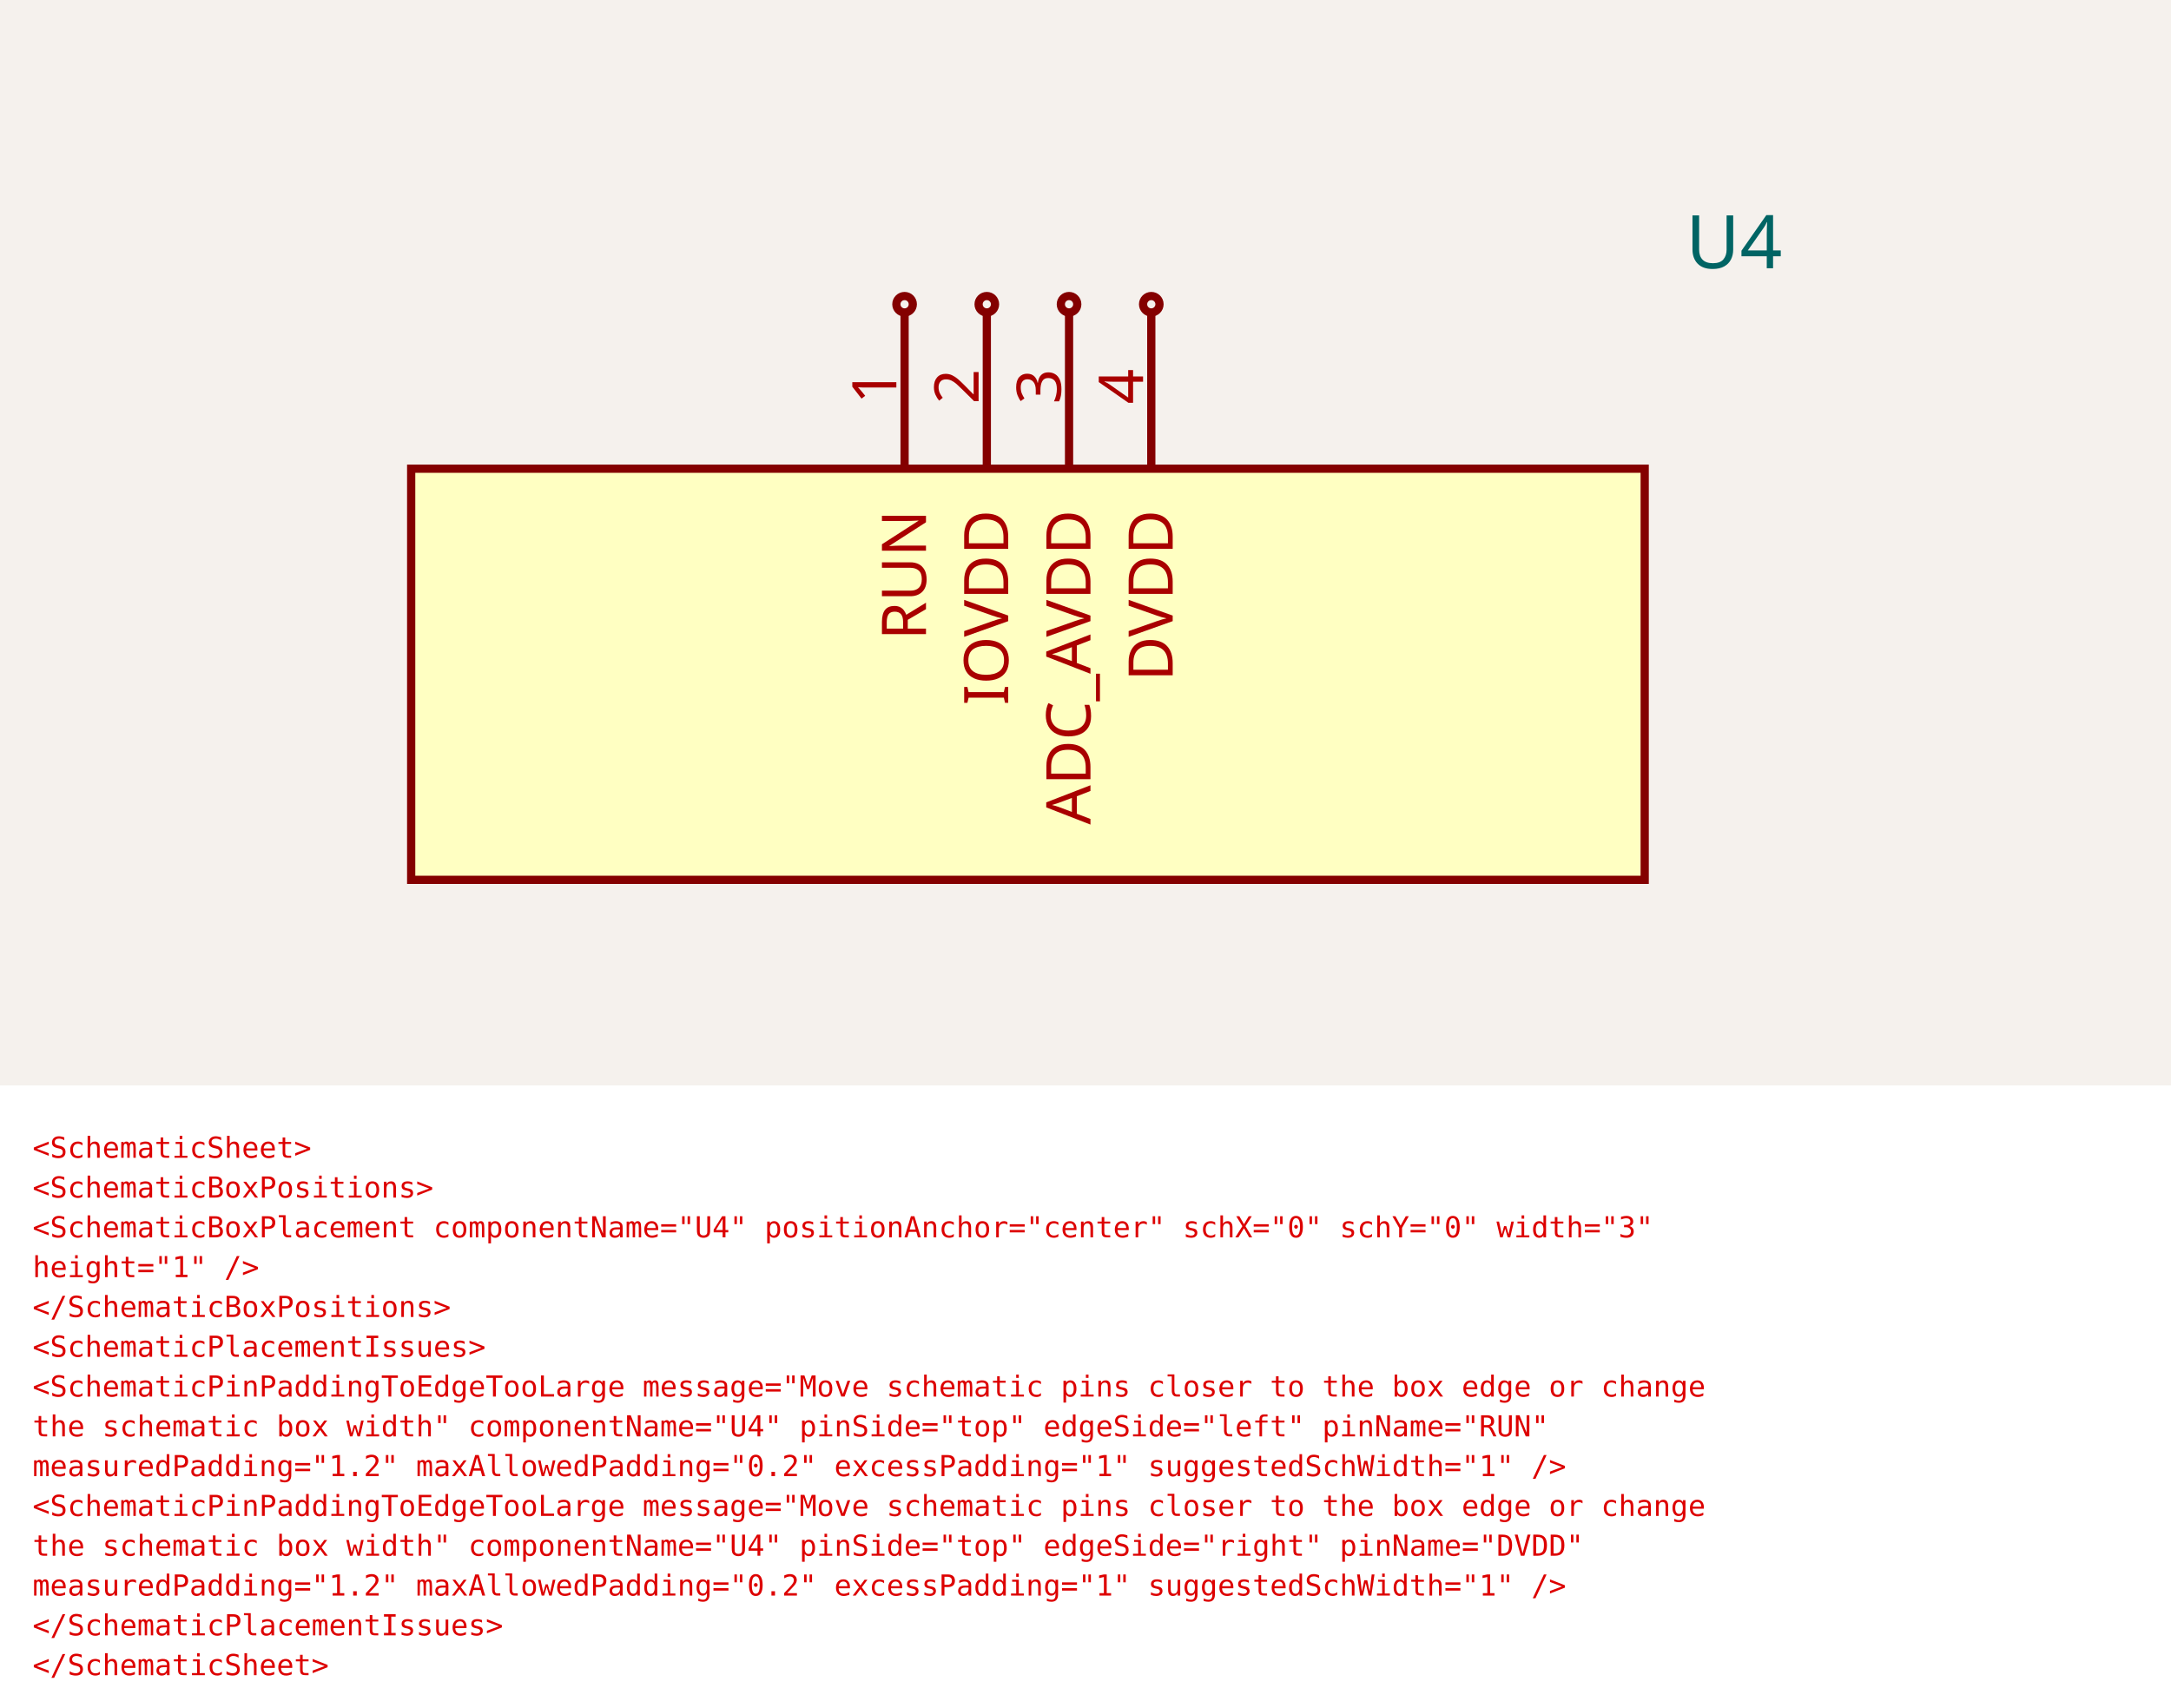
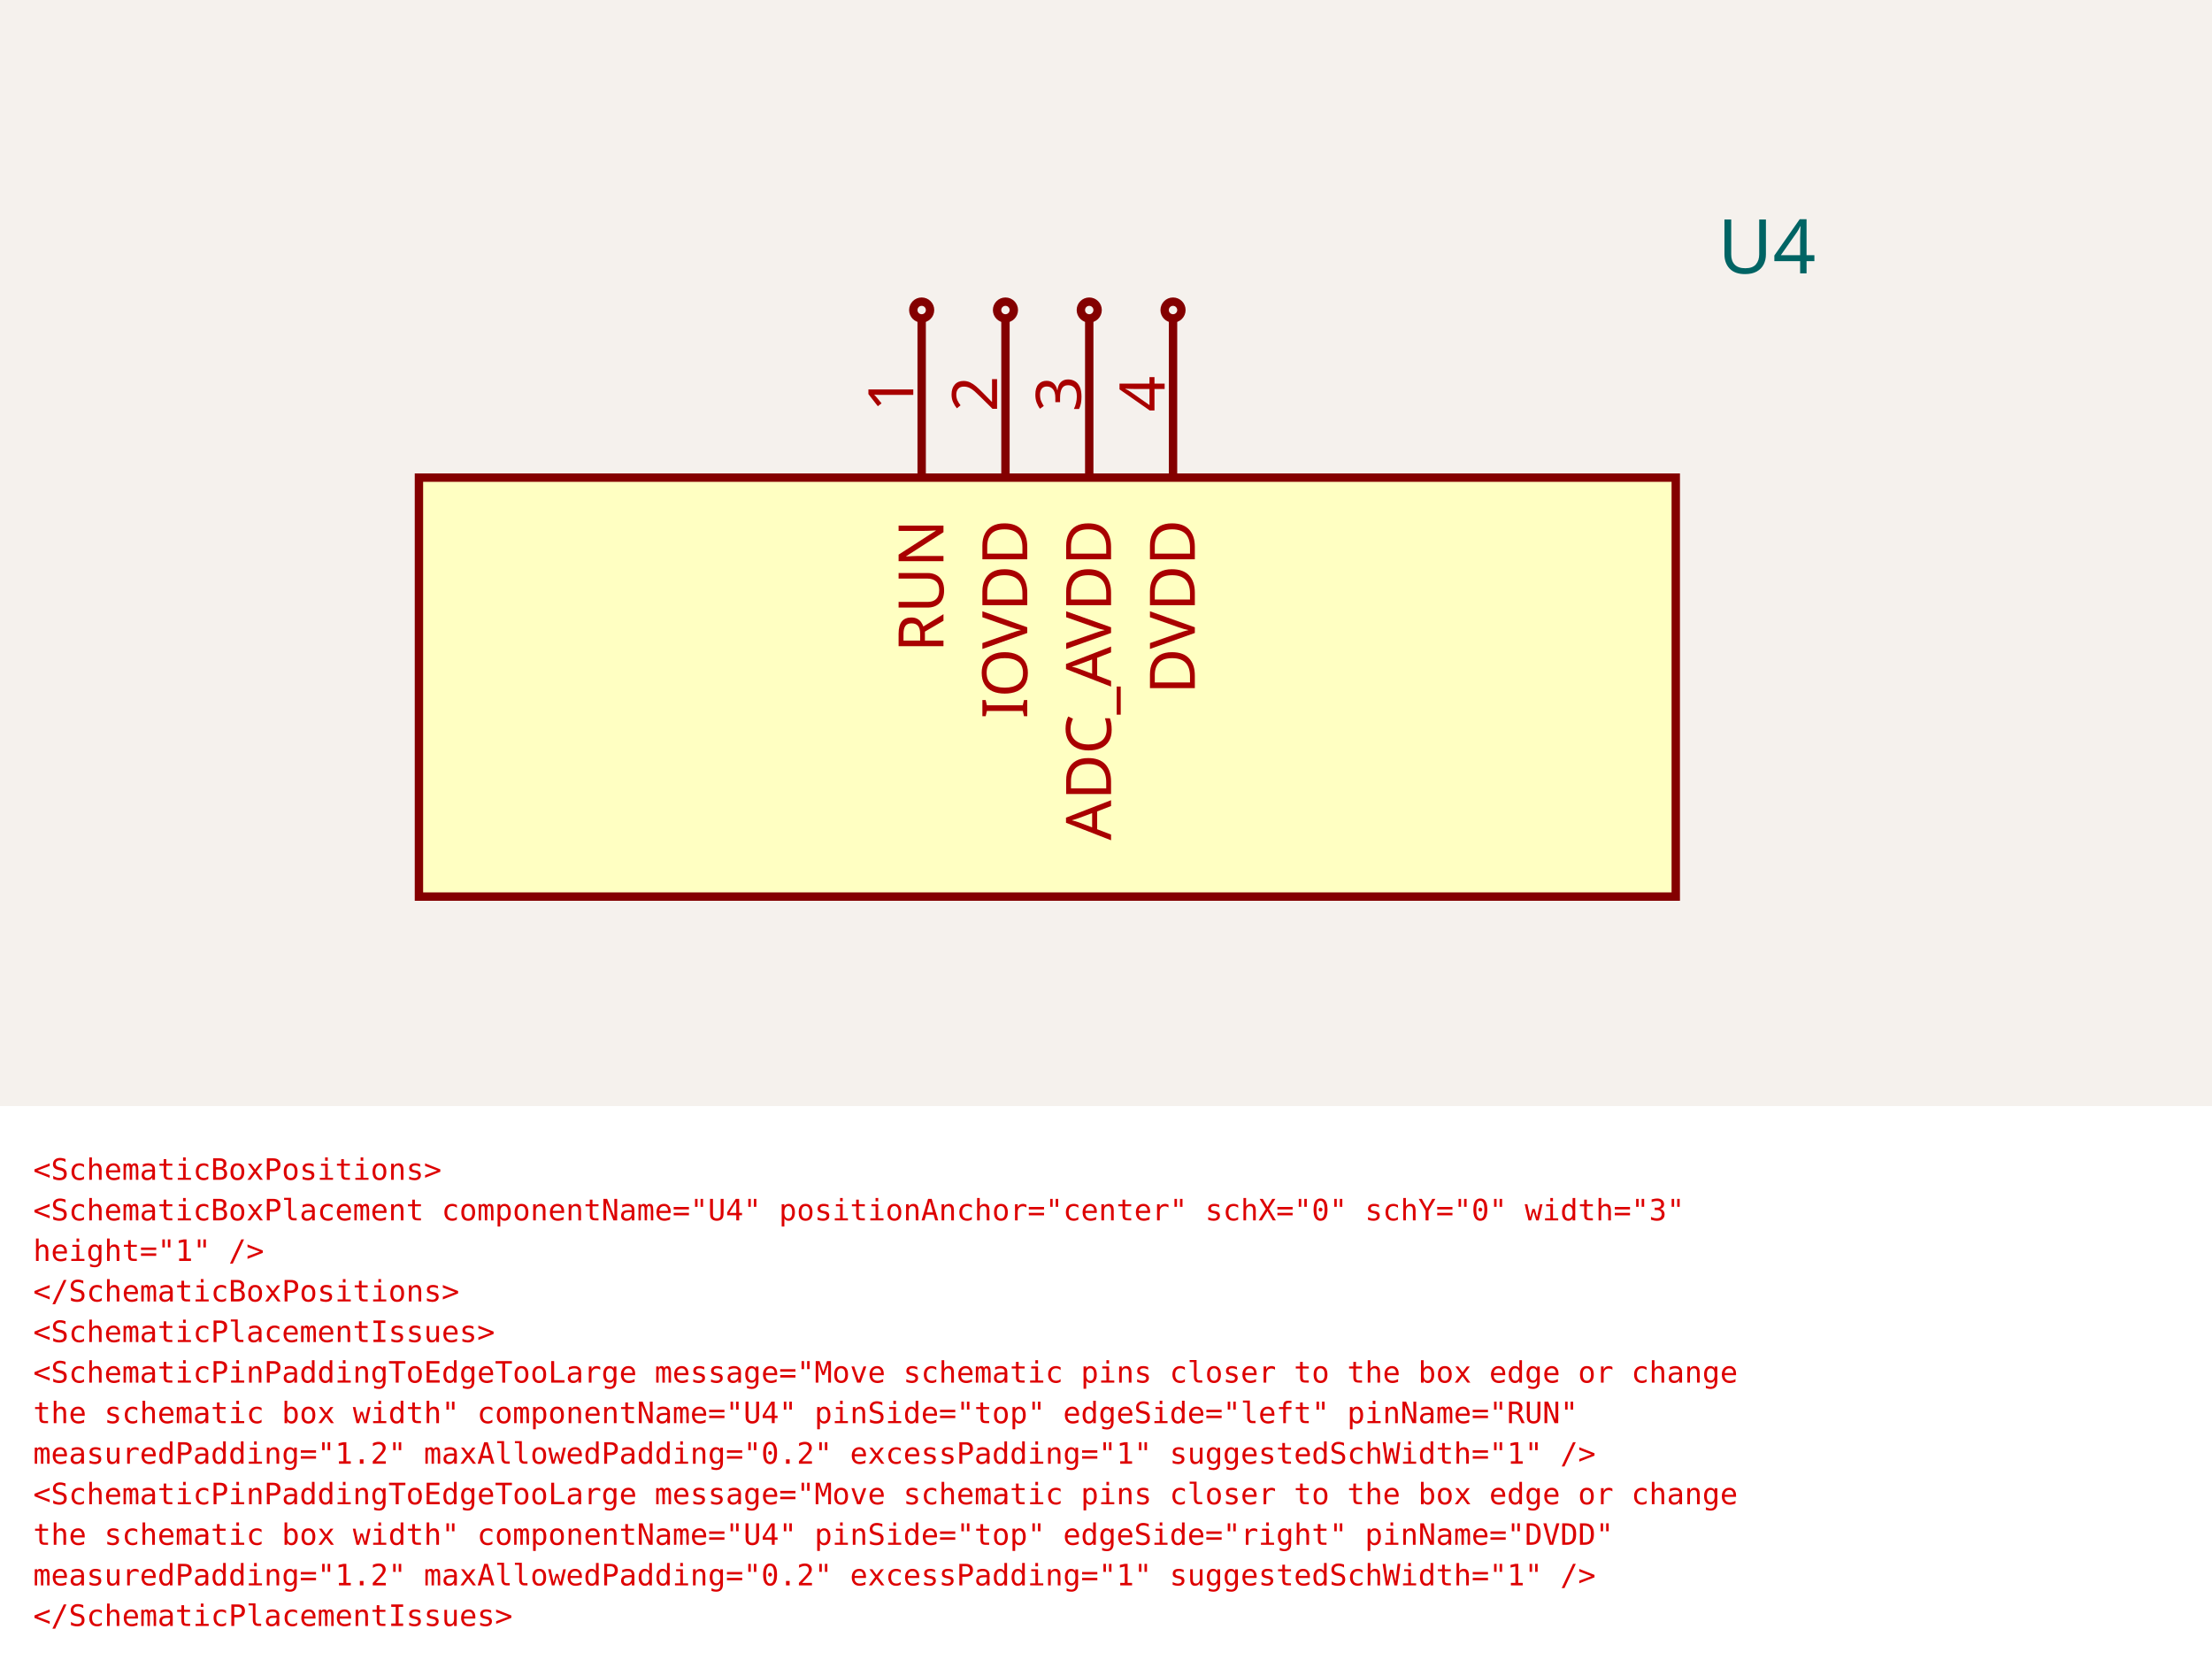
- <svg xmlns="http://www.w3.org/2000/svg" width="1200" height="944" viewBox="0 0 1200 944" role="img" aria-label="schematic analysis fixture">
+ <svg xmlns="http://www.w3.org/2000/svg" width="1200" height="900" viewBox="0 0 1200 900" role="img" aria-label="schematic analysis fixture">
  <g transform="translate(0, 0)">
    <style>
              .boundary { fill: rgb(245, 241, 237); }
              .schematic-boundary { fill: none; stroke: #fff; }
              .component { fill: none; stroke: rgb(132, 0, 0); }
              .chip { fill: rgb(255, 255, 194); stroke: rgb(132, 0, 0); }
              .component-pin { fill: none; stroke: rgb(132, 0, 0); }
              /* Basic per-trace hover fallback */
              .trace:hover {
                filter: invert(1);
              }
              .trace:hover .trace-crossing-outline {
                opacity: 0;
              }
              .trace:hover .trace-junction {
                filter: invert(1);
              }
              /* Net-hover highlighting: when a trace or its overlays are hovered,
                 invert color for all traces (base + overlays) sharing the same
                 subcircuit connectivity key. Also hide crossing outline during hover. */

              .text { font-family: sans-serif; fill: rgb(0, 150, 0); }
              .pin-number { fill: rgb(169, 0, 0); }
              .port-label { fill: rgb(0, 100, 100); }
              .component-name { fill: rgb(0, 100, 100); }

            </style>
    <rect class="boundary" x="0" y="0" width="1200" height="600" />
    <g class="sch-component" data-circuit-json-type="schematic_component" data-schematic-component-id="schematic_component_0">
      <rect class="component chip sch-component-body" x="227.273" y="259.091" width="681.818" height="227.273" stroke-width="4.545px" fill="rgb(255, 255, 194)" stroke="rgb(132, 0, 0)" />
      <rect class="component-overlay sch-component-overlay" x="227.273" y="259.091" width="681.818" height="227.273" fill="transparent" />
      <text class="sch-text" x="931.818" y="179.545" fill="#006464" text-anchor="start" dominant-baseline="middle" font-family="sans-serif" font-size="40.909px" transform="rotate(0, 931.8182, 179.5455)" />
      <text class="sch-text" x="931.818" y="134.091" fill="#006464" text-anchor="start" dominant-baseline="middle" font-family="sans-serif" font-size="40.909px" transform="rotate(0, 931.8182, 134.0909)">U4</text>
      <line class="component-pin sch-component-pin sch-port-line" x1="500" y1="259.091" x2="500" y2="172.727" stroke-width="4.545px" />
      <g class="sch-port" data-schematic-port-id="source_port_0">
        <circle class="component-pin sch-component-pin sch-port-terminal" cx="500" cy="168.182" r="4.545" stroke-width="4.545px" />
        <rect x="495.455" y="163.636" width="9.091" height="9.091" opacity="0" />
      </g>
      <text class="pin-number sch-pin-number" x="495.455" y="213.636" style="font-family: sans-serif;" fill="rgb(169, 0, 0)" text-anchor="middle" dominant-baseline="auto" font-size="34.091px" transform="rotate(-90 495.4545 213.6364)">1</text>
      <text class="pin-number sch-pin-label" x="500" y="281.818" style="font-family: sans-serif;" fill="rgb(169, 0, 0)" text-anchor="end" dominant-baseline="middle" font-size="34.091px" transform="rotate(-90 500 281.8182)">RUN</text>
      <line class="component-pin sch-component-pin sch-port-line" x1="545.455" y1="259.091" x2="545.455" y2="172.727" stroke-width="4.545px" />
      <g class="sch-port" data-schematic-port-id="source_port_1">
        <circle class="component-pin sch-component-pin sch-port-terminal" cx="545.455" cy="168.182" r="4.545" stroke-width="4.545px" />
        <rect x="540.909" y="163.636" width="9.091" height="9.091" opacity="0" />
      </g>
      <text class="pin-number sch-pin-number" x="540.909" y="213.636" style="font-family: sans-serif;" fill="rgb(169, 0, 0)" text-anchor="middle" dominant-baseline="auto" font-size="34.091px" transform="rotate(-90 540.9091 213.6364)">2</text>
      <text class="pin-number sch-pin-label" x="545.455" y="281.818" style="font-family: sans-serif;" fill="rgb(169, 0, 0)" text-anchor="end" dominant-baseline="middle" font-size="34.091px" transform="rotate(-90 545.4545 281.8182)">IOVDD</text>
      <line class="component-pin sch-component-pin sch-port-line" x1="590.909" y1="259.091" x2="590.909" y2="172.727" stroke-width="4.545px" />
      <g class="sch-port" data-schematic-port-id="source_port_2">
        <circle class="component-pin sch-component-pin sch-port-terminal" cx="590.909" cy="168.182" r="4.545" stroke-width="4.545px" />
        <rect x="586.364" y="163.636" width="9.091" height="9.091" opacity="0" />
      </g>
      <text class="pin-number sch-pin-number" x="586.364" y="213.636" style="font-family: sans-serif;" fill="rgb(169, 0, 0)" text-anchor="middle" dominant-baseline="auto" font-size="34.091px" transform="rotate(-90 586.3636 213.6364)">3</text>
      <text class="pin-number sch-pin-label" x="590.909" y="281.818" style="font-family: sans-serif;" fill="rgb(169, 0, 0)" text-anchor="end" dominant-baseline="middle" font-size="34.091px" transform="rotate(-90 590.9091 281.8182)">ADC_AVDD</text>
      <line class="component-pin sch-component-pin sch-port-line" x1="636.364" y1="259.091" x2="636.364" y2="172.727" stroke-width="4.545px" />
      <g class="sch-port" data-schematic-port-id="source_port_3">
        <circle class="component-pin sch-component-pin sch-port-terminal" cx="636.364" cy="168.182" r="4.545" stroke-width="4.545px" />
        <rect x="631.818" y="163.636" width="9.091" height="9.091" opacity="0" />
      </g>
      <text class="pin-number sch-pin-number" x="631.818" y="213.636" style="font-family: sans-serif;" fill="rgb(169, 0, 0)" text-anchor="middle" dominant-baseline="auto" font-size="34.091px" transform="rotate(-90 631.8182 213.6364)">4</text>
      <text class="pin-number sch-pin-label" x="636.364" y="281.818" style="font-family: sans-serif;" fill="rgb(169, 0, 0)" text-anchor="end" dominant-baseline="middle" font-size="34.091px" transform="rotate(-90 636.3636 281.8182)">DVDD</text>
    </g>
    <g class="schematic-port-hover sch-port-hover" data-schematic-port-id="source_port_0">
      <circle cx="500" cy="168.182" r="9.091" fill="red" opacity="0" />
    </g>
    <g class="schematic-port-hover sch-port-hover" data-schematic-port-id="source_port_1">
      <circle cx="545.455" cy="168.182" r="9.091" fill="red" opacity="0" />
    </g>
    <g class="schematic-port-hover sch-port-hover" data-schematic-port-id="source_port_2">
      <circle cx="590.909" cy="168.182" r="9.091" fill="red" opacity="0" />
    </g>
    <g class="schematic-port-hover sch-port-hover" data-schematic-port-id="source_port_3">
      <circle cx="636.364" cy="168.182" r="9.091" fill="red" opacity="0" />
    </g>
  </g>
  <g transform="translate(0, 600) scale(1, 1) translate(0, 0)">
    <rect width="100%" height="100%" fill="#fff" />
    <text x="18" y="40" fill="#d00" font-family="Menlo, Consolas, monospace" font-size="16">
-       <tspan x="18" dy="0">&lt;SchematicSheet&gt;</tspan>
-       <tspan x="18" dy="22">&lt;SchematicBoxPositions&gt;</tspan>
+       <tspan x="18" dy="0">&lt;SchematicBoxPositions&gt;</tspan>
      <tspan x="18" dy="22">&lt;SchematicBoxPlacement componentName="U4" positionAnchor="center" schX="0" schY="0" width="3"</tspan>
      <tspan x="18" dy="22">  height="1" /&gt;</tspan>
      <tspan x="18" dy="22">&lt;/SchematicBoxPositions&gt;</tspan>
      <tspan x="18" dy="22">&lt;SchematicPlacementIssues&gt;</tspan>
      <tspan x="18" dy="22">&lt;SchematicPinPaddingToEdgeTooLarge message="Move schematic pins closer to the box edge or change</tspan>
      <tspan x="18" dy="22">  the schematic box width" componentName="U4" pinSide="top" edgeSide="left" pinName="RUN"</tspan>
      <tspan x="18" dy="22">  measuredPadding="1.2" maxAllowedPadding="0.2" excessPadding="1" suggestedSchWidth="1" /&gt;</tspan>
      <tspan x="18" dy="22">&lt;SchematicPinPaddingToEdgeTooLarge message="Move schematic pins closer to the box edge or change</tspan>
      <tspan x="18" dy="22">  the schematic box width" componentName="U4" pinSide="top" edgeSide="right" pinName="DVDD"</tspan>
      <tspan x="18" dy="22">  measuredPadding="1.2" maxAllowedPadding="0.2" excessPadding="1" suggestedSchWidth="1" /&gt;</tspan>
      <tspan x="18" dy="22">&lt;/SchematicPlacementIssues&gt;</tspan>
-       <tspan x="18" dy="22">&lt;/SchematicSheet&gt;</tspan>
    </text>
  </g>
</svg>
